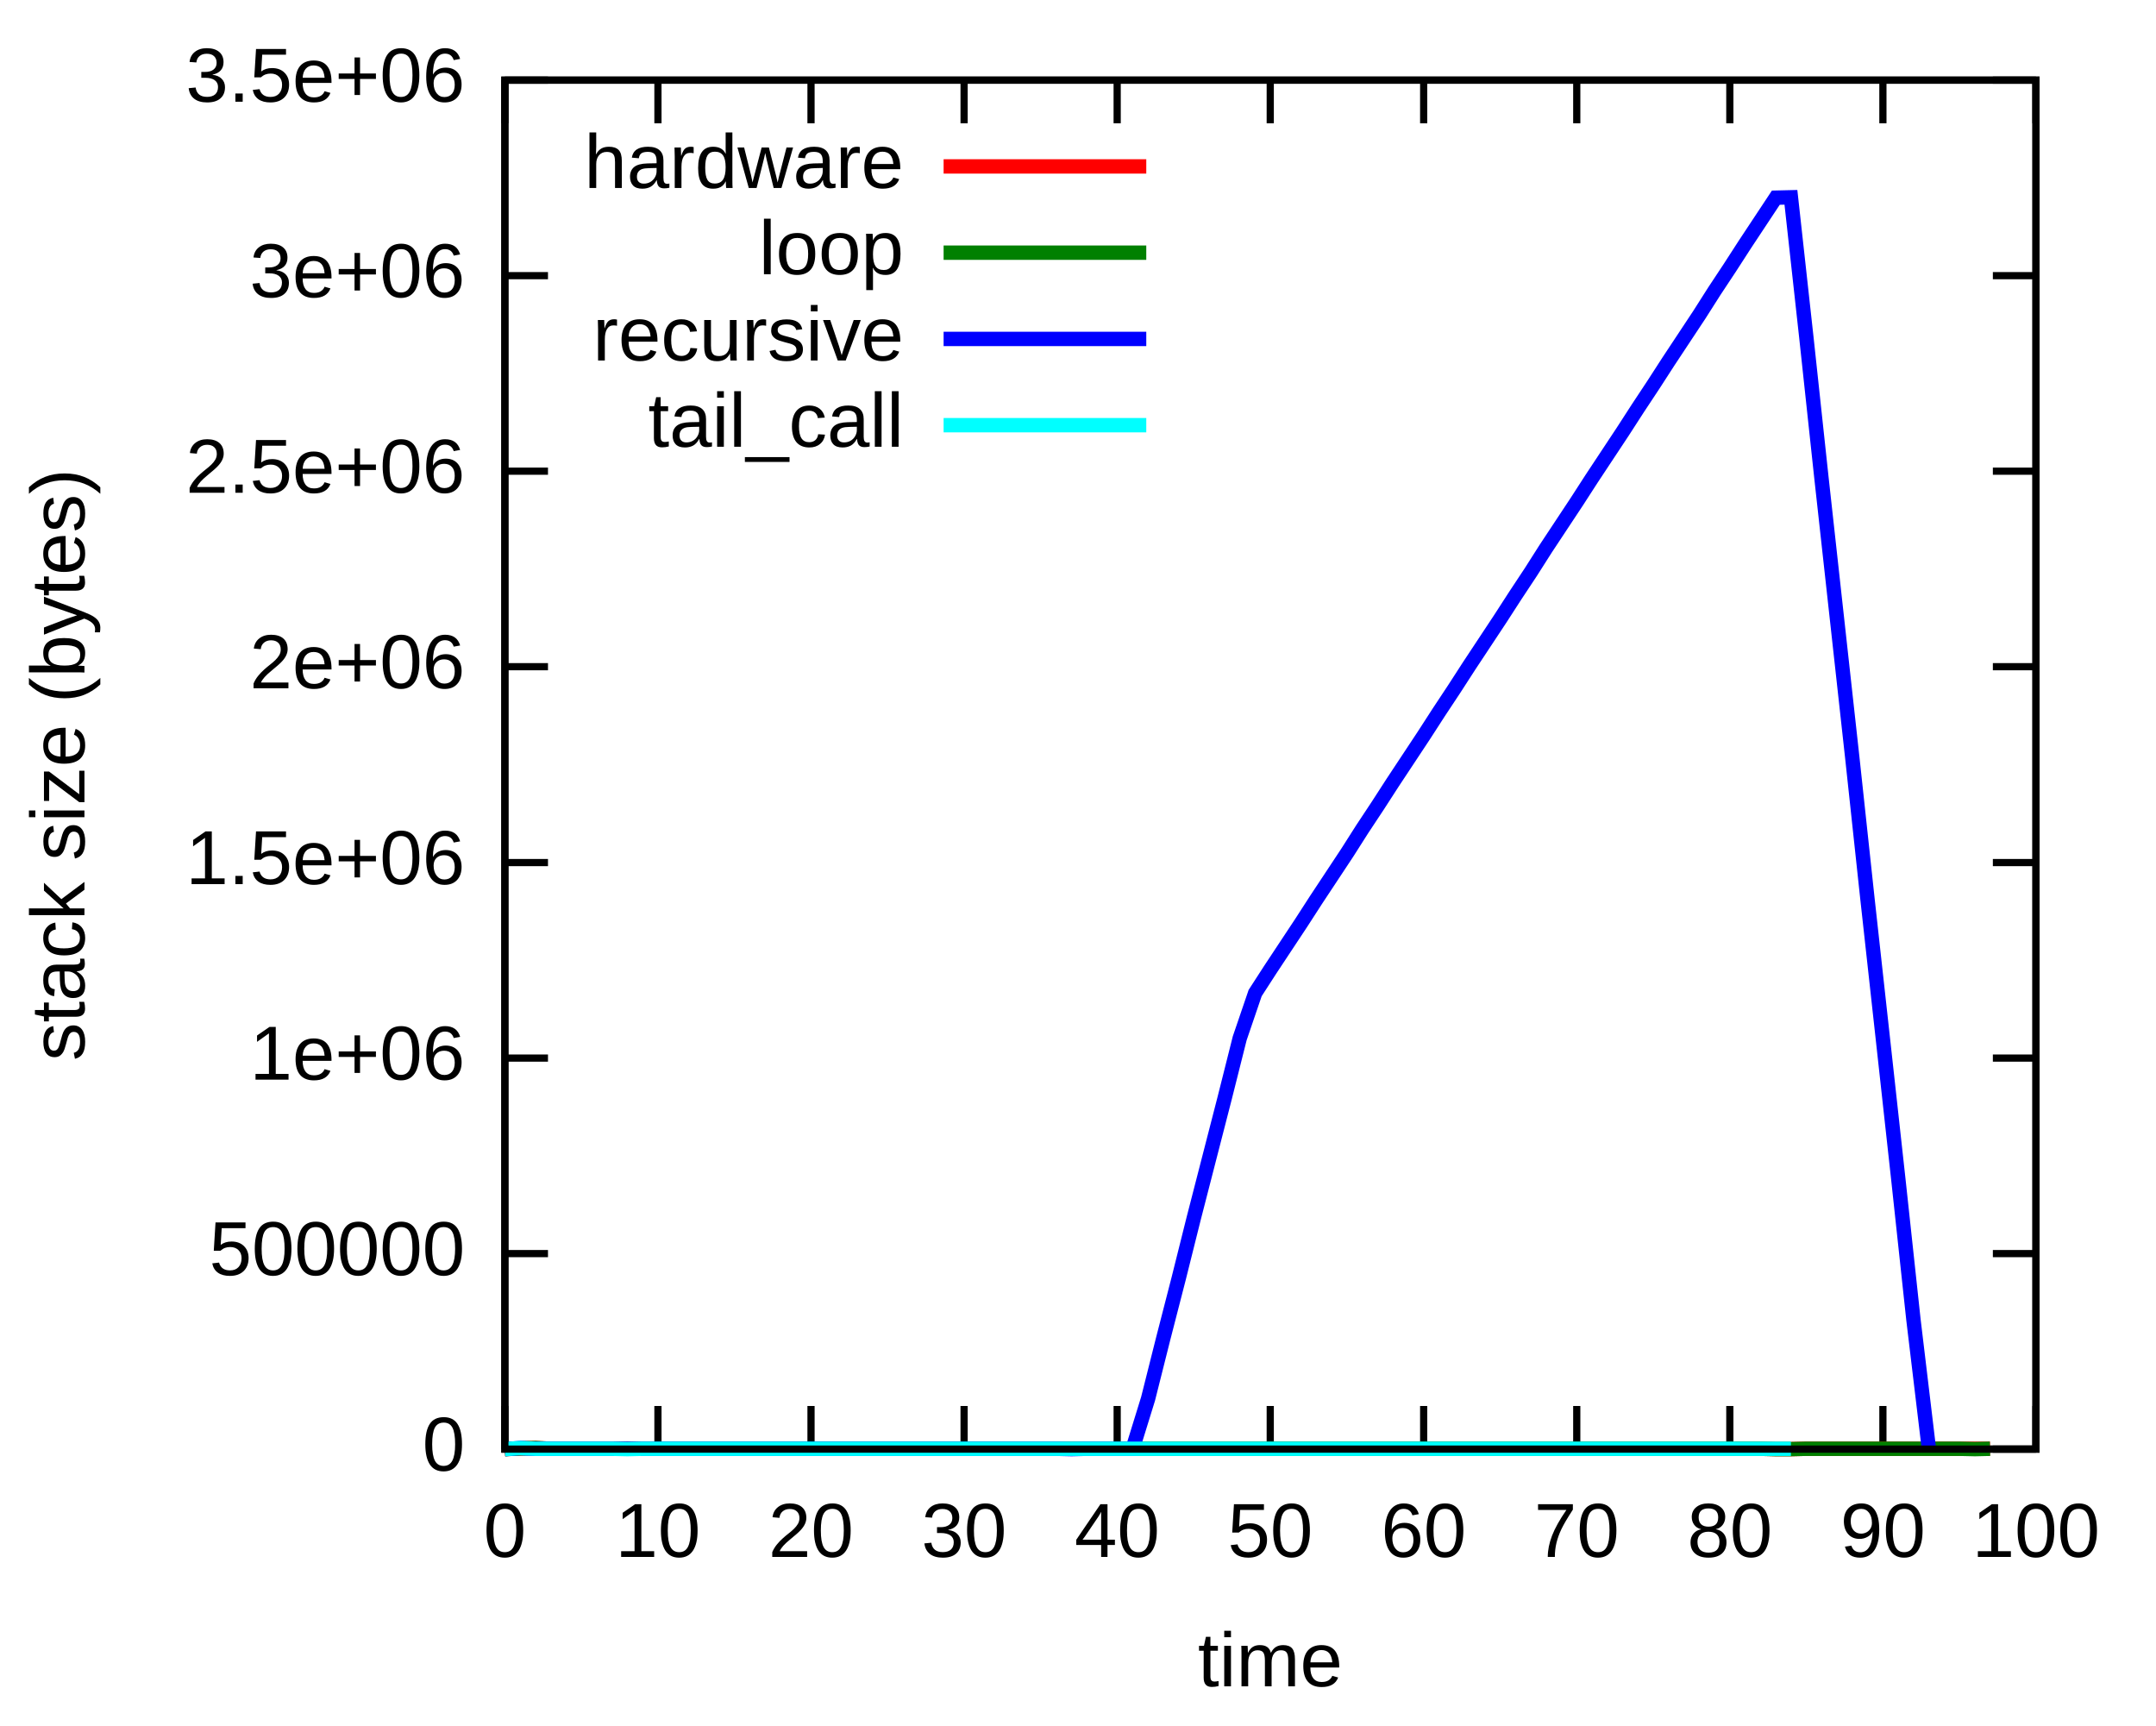
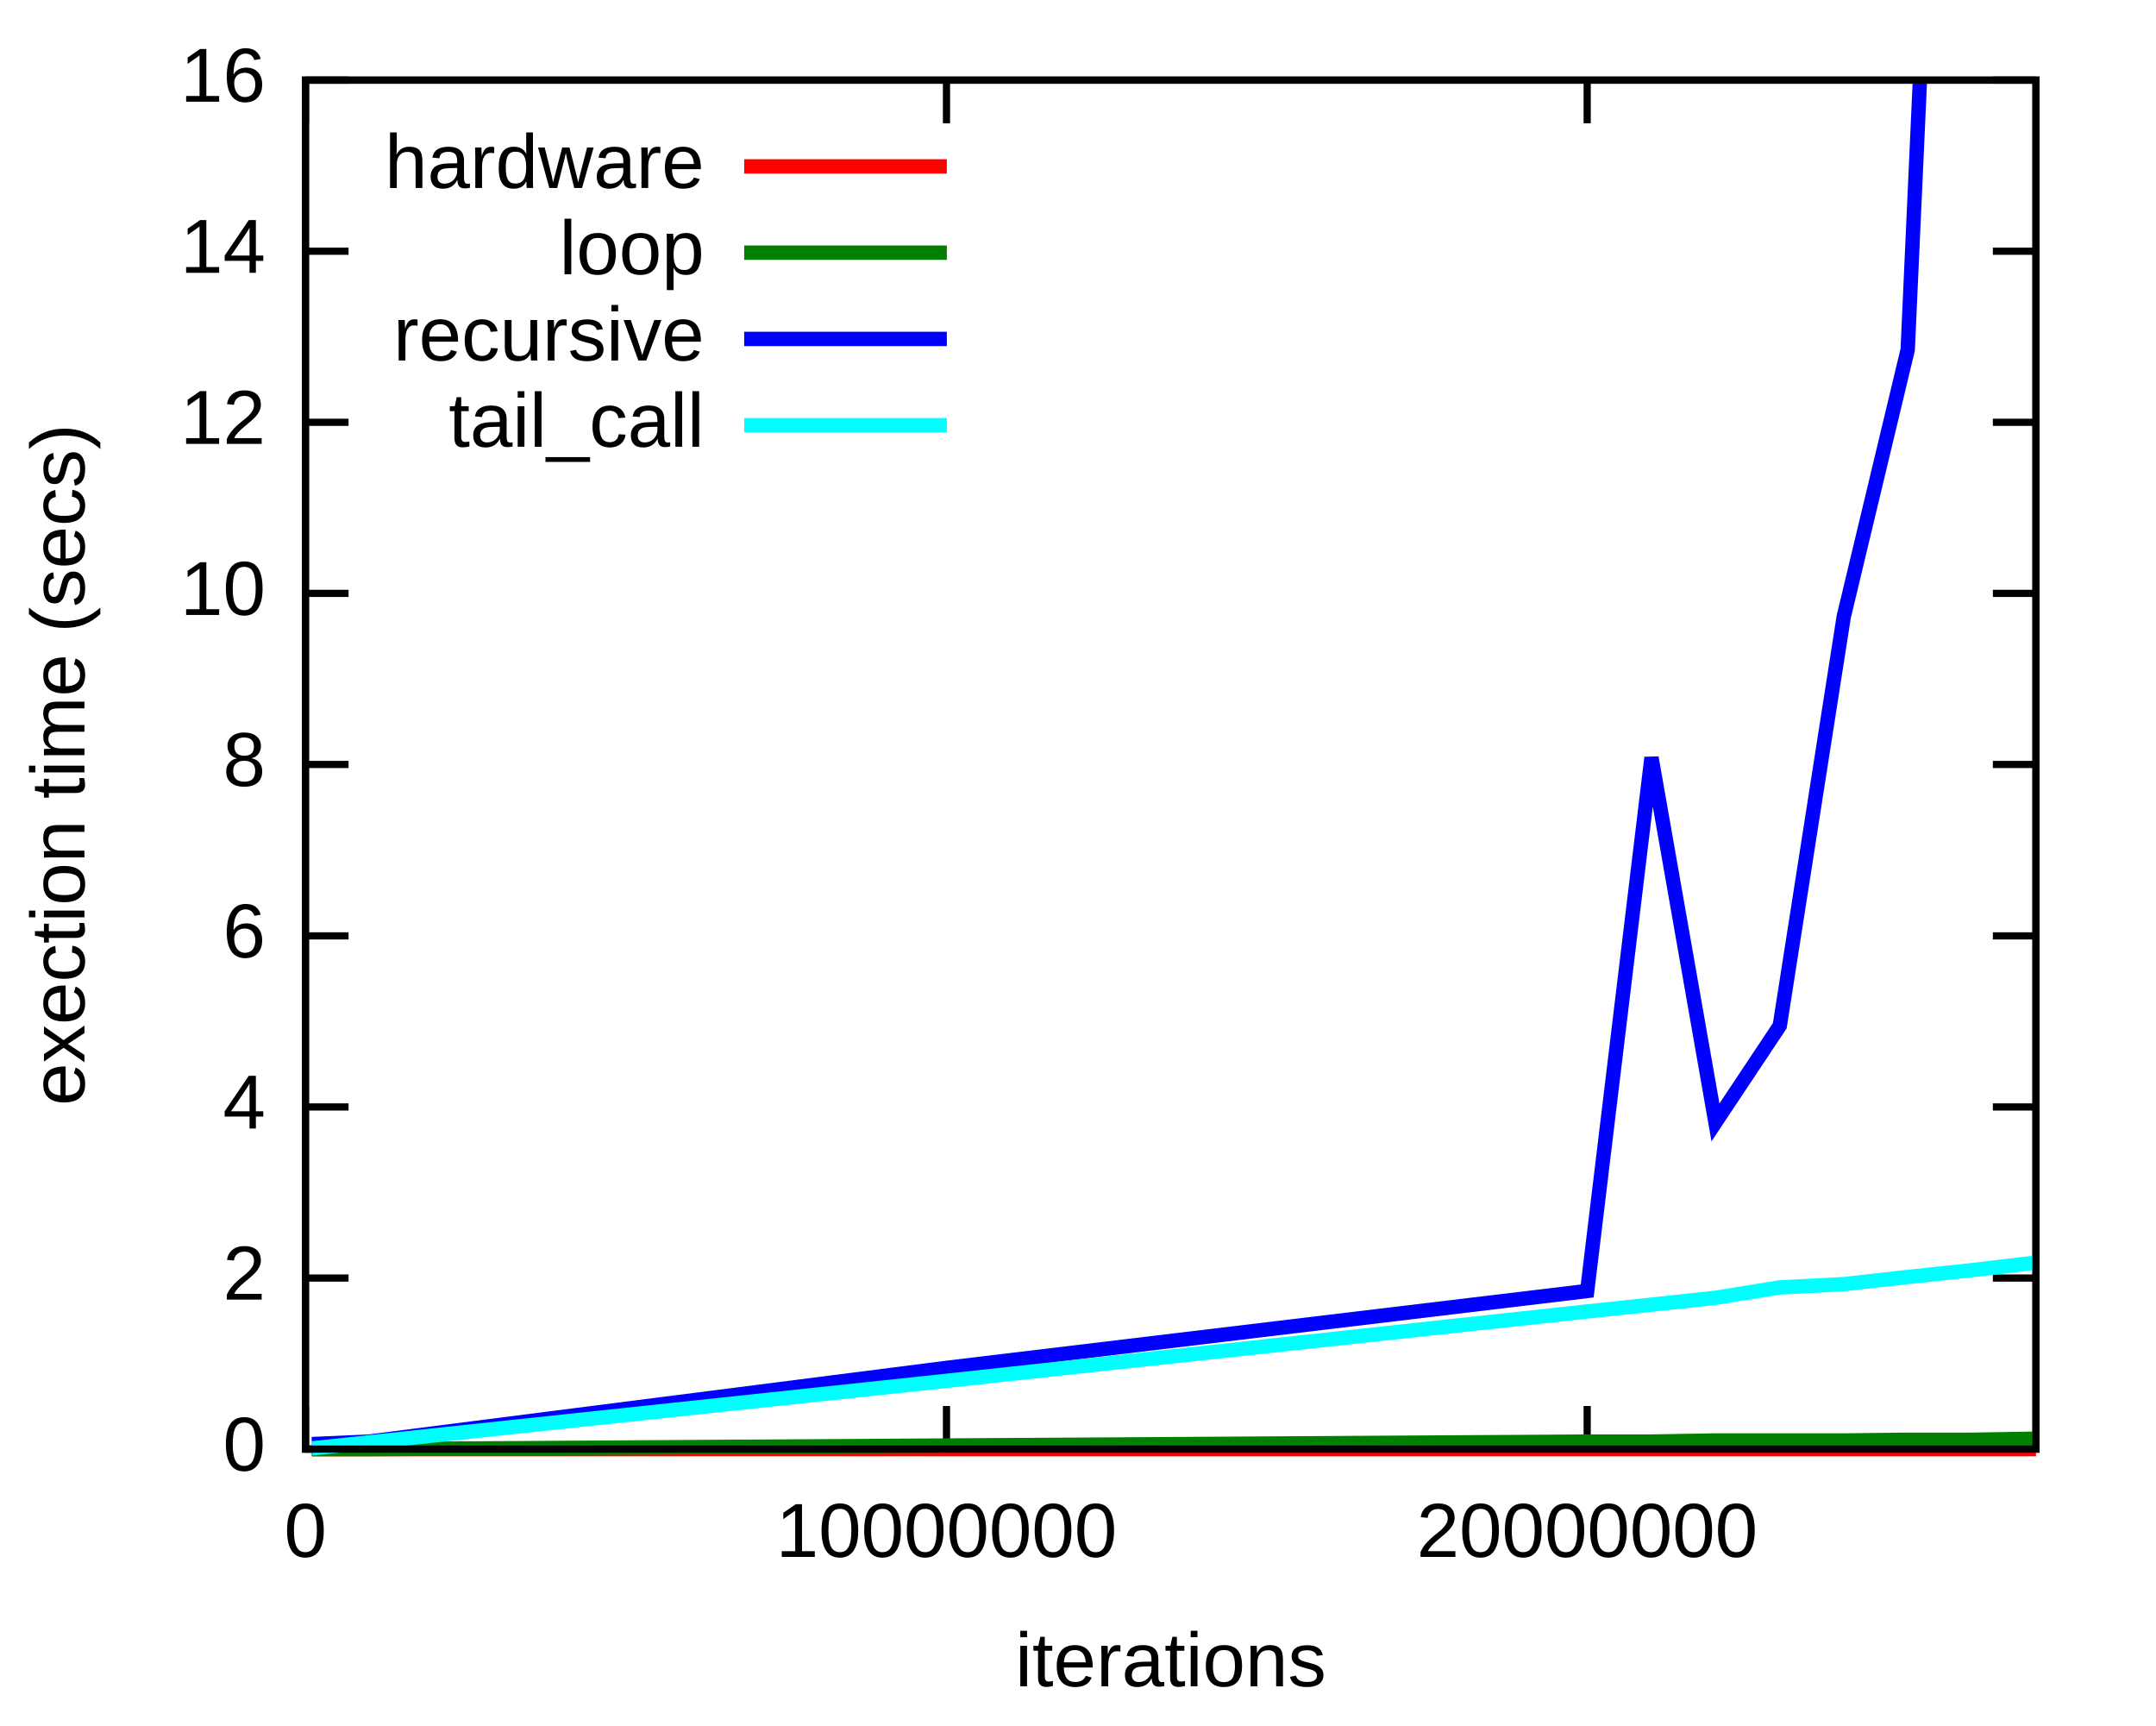
<svg xmlns="http://www.w3.org/2000/svg" xmlns:xlink="http://www.w3.org/1999/xlink" width="600" height="480" viewBox="0 0 600 480">
  <defs>
    <circle id="gpDot" r="0.5" stroke-width="0.5" />
    <path id="gpPt0" stroke-width="0.167" stroke="currentColor" d="M-1,0 h2 M0,-1 v2" />
    <path id="gpPt1" stroke-width="0.167" stroke="currentColor" d="M-1,-1 L1,1 M1,-1 L-1,1" />
    <path id="gpPt2" stroke-width="0.167" stroke="currentColor" d="M-1,0 L1,0 M0,-1 L0,1 M-1,-1 L1,1 M-1,1 L1,-1" />
    <rect id="gpPt3" stroke-width="0.167" stroke="currentColor" x="-1" y="-1" width="2" height="2" />
    <rect id="gpPt4" stroke-width="0.167" stroke="currentColor" fill="currentColor" x="-1" y="-1" width="2" height="2" />
    <circle id="gpPt5" stroke-width="0.167" stroke="currentColor" cx="0" cy="0" r="1" />
    <use xlink:href="#gpPt5" id="gpPt6" fill="currentColor" stroke="none" />
    <path id="gpPt7" stroke-width="0.167" stroke="currentColor" d="M0,-1.33 L-1.33,0.67 L1.33,0.67 z" />
    <use xlink:href="#gpPt7" id="gpPt8" fill="currentColor" stroke="none" />
    <use xlink:href="#gpPt7" id="gpPt9" stroke="currentColor" transform="rotate(180)" />
    <use xlink:href="#gpPt9" id="gpPt10" fill="currentColor" stroke="none" />
    <use xlink:href="#gpPt3" id="gpPt11" stroke="currentColor" transform="rotate(45)" />
    <use xlink:href="#gpPt11" id="gpPt12" fill="currentColor" stroke="none" />
  </defs>
  <g style="fill:none; color:white; stroke:currentColor; stroke-width:2.00; stroke-linecap:butt; stroke-linejoin:miter">
</g>
  <g style="fill:none; color:black; stroke:currentColor; stroke-width:2.00; stroke-linecap:butt; stroke-linejoin:miter">
-     <path d="M140.5,403.2 L152.5,403.2 M566.6,403.2 L554.6,403.2 " />
-     <g transform="translate(129.4,409.2)" style="stroke:none; fill:black; font-family:Arial; font-size:16.00pt; text-anchor:end">
+     <path d="M85.0,403.2 L97.0,403.2 M566.6,403.2 L554.6,403.2 " />
+     <g transform="translate(73.9,409.2)" style="stroke:none; fill:black; font-family:Arial; font-size:16.00pt; text-anchor:end">
      <text> 0</text>
    </g>
-     <path d="M140.5,348.8 L152.5,348.8 M566.6,348.8 L554.6,348.8 " />
-     <g transform="translate(129.4,354.8)" style="stroke:none; fill:black; font-family:Arial; font-size:16.00pt; text-anchor:end">
-       <text> 500000</text>
+     <path d="M85.0,355.6 L97.0,355.6 M566.6,355.6 L554.6,355.6 " />
+     <g transform="translate(73.9,361.6)" style="stroke:none; fill:black; font-family:Arial; font-size:16.00pt; text-anchor:end">
+       <text> 2</text>
    </g>
-     <path d="M140.5,294.4 L152.5,294.4 M566.6,294.4 L554.6,294.4 " />
-     <g transform="translate(129.4,300.4)" style="stroke:none; fill:black; font-family:Arial; font-size:16.00pt; text-anchor:end">
-       <text> 1e+06</text>
+     <path d="M85.0,308.0 L97.0,308.0 M566.6,308.0 L554.6,308.0 " />
+     <g transform="translate(73.9,314.0)" style="stroke:none; fill:black; font-family:Arial; font-size:16.00pt; text-anchor:end">
+       <text> 4</text>
    </g>
-     <path d="M140.5,240.0 L152.5,240.0 M566.6,240.0 L554.6,240.0 " />
-     <g transform="translate(129.4,246.0)" style="stroke:none; fill:black; font-family:Arial; font-size:16.00pt; text-anchor:end">
-       <text> 1.5e+06</text>
+     <path d="M85.0,260.4 L97.0,260.4 M566.6,260.4 L554.6,260.4 " />
+     <g transform="translate(73.9,266.4)" style="stroke:none; fill:black; font-family:Arial; font-size:16.00pt; text-anchor:end">
+       <text> 6</text>
    </g>
-     <path d="M140.5,185.5 L152.5,185.5 M566.6,185.5 L554.6,185.5 " />
-     <g transform="translate(129.4,191.5)" style="stroke:none; fill:black; font-family:Arial; font-size:16.00pt; text-anchor:end">
-       <text> 2e+06</text>
+     <path d="M85.0,212.7 L97.0,212.7 M566.6,212.7 L554.6,212.7 " />
+     <g transform="translate(73.9,218.7)" style="stroke:none; fill:black; font-family:Arial; font-size:16.00pt; text-anchor:end">
+       <text> 8</text>
    </g>
-     <path d="M140.5,131.1 L152.5,131.1 M566.6,131.1 L554.6,131.1 " />
-     <g transform="translate(129.4,137.1)" style="stroke:none; fill:black; font-family:Arial; font-size:16.00pt; text-anchor:end">
-       <text> 2.5e+06</text>
-     </g>
-     <path d="M140.5,76.7 L152.5,76.7 M566.6,76.7 L554.6,76.7 " />
-     <g transform="translate(129.4,82.7)" style="stroke:none; fill:black; font-family:Arial; font-size:16.00pt; text-anchor:end">
-       <text> 3e+06</text>
-     </g>
-     <path d="M140.5,22.3 L152.5,22.3 M566.6,22.3 L554.6,22.3 " />
-     <g transform="translate(129.4,28.3)" style="stroke:none; fill:black; font-family:Arial; font-size:16.00pt; text-anchor:end">
-       <text> 3.5e+06</text>
-     </g>
-     <path d="M140.5,403.2 L140.5,391.2 M140.5,22.3 L140.5,34.3 " />
-     <g transform="translate(140.5,433.2)" style="stroke:none; fill:black; font-family:Arial; font-size:16.00pt; text-anchor:middle">
-       <text> 0</text>
-     </g>
-     <path d="M183.1,403.2 L183.1,391.2 M183.1,22.3 L183.1,34.3 " />
-     <g transform="translate(183.1,433.2)" style="stroke:none; fill:black; font-family:Arial; font-size:16.00pt; text-anchor:middle">
+     <path d="M85.0,165.1 L97.0,165.1 M566.6,165.1 L554.6,165.1 " />
+     <g transform="translate(73.9,171.1)" style="stroke:none; fill:black; font-family:Arial; font-size:16.00pt; text-anchor:end">
      <text> 10</text>
    </g>
-     <path d="M225.7,403.2 L225.7,391.2 M225.7,22.3 L225.7,34.3 " />
-     <g transform="translate(225.7,433.2)" style="stroke:none; fill:black; font-family:Arial; font-size:16.00pt; text-anchor:middle">
-       <text> 20</text>
+     <path d="M85.0,117.5 L97.0,117.5 M566.6,117.5 L554.6,117.5 " />
+     <g transform="translate(73.9,123.5)" style="stroke:none; fill:black; font-family:Arial; font-size:16.00pt; text-anchor:end">
+       <text> 12</text>
    </g>
-     <path d="M268.3,403.2 L268.3,391.2 M268.3,22.3 L268.3,34.3 " />
-     <g transform="translate(268.3,433.2)" style="stroke:none; fill:black; font-family:Arial; font-size:16.00pt; text-anchor:middle">
-       <text> 30</text>
+     <path d="M85.0,69.9 L97.0,69.9 M566.6,69.9 L554.6,69.9 " />
+     <g transform="translate(73.9,75.9)" style="stroke:none; fill:black; font-family:Arial; font-size:16.00pt; text-anchor:end">
+       <text> 14</text>
    </g>
-     <path d="M310.9,403.2 L310.9,391.2 M310.9,22.3 L310.9,34.3 " />
-     <g transform="translate(310.9,433.2)" style="stroke:none; fill:black; font-family:Arial; font-size:16.00pt; text-anchor:middle">
-       <text> 40</text>
+     <path d="M85.0,22.3 L97.0,22.3 M566.6,22.3 L554.6,22.3 " />
+     <g transform="translate(73.9,28.3)" style="stroke:none; fill:black; font-family:Arial; font-size:16.00pt; text-anchor:end">
+       <text> 16</text>
    </g>
-     <path d="M353.5,403.2 L353.5,391.2 M353.5,22.3 L353.5,34.3 " />
-     <g transform="translate(353.5,433.2)" style="stroke:none; fill:black; font-family:Arial; font-size:16.00pt; text-anchor:middle">
-       <text> 50</text>
+     <path d="M85.0,403.2 L85.0,391.2 M85.0,22.3 L85.0,34.3 " />
+     <g transform="translate(85.0,433.2)" style="stroke:none; fill:black; font-family:Arial; font-size:16.00pt; text-anchor:middle">
+       <text>0</text>
    </g>
-     <path d="M396.2,403.2 L396.2,391.2 M396.2,22.3 L396.2,34.3 " />
-     <g transform="translate(396.2,433.2)" style="stroke:none; fill:black; font-family:Arial; font-size:16.00pt; text-anchor:middle">
-       <text> 60</text>
+     <path d="M263.4,403.2 L263.4,391.2 M263.4,22.3 L263.4,34.3 " />
+     <g transform="translate(263.4,433.2)" style="stroke:none; fill:black; font-family:Arial; font-size:16.00pt; text-anchor:middle">
+       <text>10000000</text>
    </g>
-     <path d="M438.8,403.2 L438.8,391.2 M438.8,22.3 L438.8,34.3 " />
-     <g transform="translate(438.8,433.2)" style="stroke:none; fill:black; font-family:Arial; font-size:16.00pt; text-anchor:middle">
-       <text> 70</text>
+     <path d="M441.7,403.2 L441.7,391.2 M441.7,22.3 L441.7,34.3 " />
+     <g transform="translate(441.7,433.2)" style="stroke:none; fill:black; font-family:Arial; font-size:16.00pt; text-anchor:middle">
+       <text>20000000</text>
    </g>
-     <path d="M481.4,403.2 L481.4,391.2 M481.4,22.3 L481.4,34.3 " />
-     <g transform="translate(481.4,433.2)" style="stroke:none; fill:black; font-family:Arial; font-size:16.00pt; text-anchor:middle">
-       <text> 80</text>
+     <path d="M85.0,22.3 L85.0,403.2 L566.6,403.2 L566.6,22.3 L85.0,22.3 Z " />
+     <g transform="translate(23.5,212.8) rotate(270)" style="stroke:none; fill:black; font-family:Arial; font-size:16.00pt; text-anchor:middle">
+       <text>exection time (secs)</text>
    </g>
-     <path d="M524.0,403.2 L524.0,391.2 M524.0,22.3 L524.0,34.3 " />
-     <g transform="translate(524.0,433.2)" style="stroke:none; fill:black; font-family:Arial; font-size:16.00pt; text-anchor:middle">
-       <text> 90</text>
-     </g>
-     <path d="M566.6,403.2 L566.6,391.2 M566.6,22.3 L566.6,34.3 " />
-     <g transform="translate(566.6,433.2)" style="stroke:none; fill:black; font-family:Arial; font-size:16.00pt; text-anchor:middle">
-       <text> 100</text>
-     </g>
-     <path d="M140.5,22.3 L140.5,403.2 L566.6,403.2 L566.6,22.3 L140.5,22.3 Z " />
-     <g transform="translate(23.5,212.8) rotate(270)" style="stroke:none; fill:black; font-family:Arial; font-size:16.00pt; text-anchor:middle">
-       <text>stack size (bytes)</text>
-     </g>
-     <g transform="translate(353.5,469.2)" style="stroke:none; fill:black; font-family:Arial; font-size:16.00pt; text-anchor:middle">
-       <text>time</text>
+     <g transform="translate(325.8,469.2)" style="stroke:none; fill:black; font-family:Arial; font-size:16.00pt; text-anchor:middle">
+       <text>iterations</text>
    </g>
  </g>
  <a xlink:title="Plot #1">
    <g style="fill:none; color:white; stroke:currentColor; stroke-width:4.00; stroke-linecap:butt; stroke-linejoin:miter">
</g>
    <g style="fill:none; color:red; stroke:currentColor; stroke-width:4.00; stroke-linecap:butt; stroke-linejoin:miter">
-       <g transform="translate(251.5,52.3)" style="stroke:none; fill:black; font-family:Arial; font-size:16.00pt; text-anchor:end">
+       <g transform="translate(196.0,52.3)" style="stroke:none; fill:black; font-family:Arial; font-size:16.00pt; text-anchor:end">
        <text>hardware</text>
      </g>
-       <path d="M262.6,46.3 L319.0,46.3 M140.5,403.2 L144.8,403.0 L149.0,402.9 L153.3,403.1 L157.5,403.1 L161.8,403.1    L166.1,403.1 L170.3,403.1 L174.6,403.1 L178.8,403.1 L183.1,403.1 L187.4,403.1 L191.6,403.1 L195.9,403.1    L200.2,403.1 L204.4,403.1 L208.7,403.1 L212.9,403.1 L217.2,403.1 L221.5,403.1 L225.7,403.1 L230.0,403.1    L234.2,403.1 L238.5,403.1 L242.8,403.1 L247.0,403.1 L251.3,403.1 L255.5,403.1 L259.8,403.1 L264.1,403.1    L268.3,403.1 L272.6,403.1 L276.9,403.1 L281.1,403.1 L285.4,403.1 L289.6,403.1 L293.9,403.1 L298.2,403.1    L302.4,403.1 L306.7,403.1 L310.9,403.1 L315.2,403.1 L319.5,403.1 L323.7,403.1 L328.0,403.1 L332.2,403.1    L336.5,403.1 L340.8,403.1 L345.0,403.1 L349.3,403.1 L353.5,403.1 L357.8,403.1 L362.1,403.1 L366.3,403.1    L370.6,403.1 L374.9,403.1 L379.1,403.1 L383.4,403.1 L387.6,403.1 L391.9,403.1 L396.2,403.1 L400.4,403.1    L404.7,403.1 L408.9,403.1 L413.2,403.1 L417.5,403.1 L421.7,403.1 L426.0,403.1 L430.2,403.1 L434.5,403.1    L438.8,403.1 L443.0,403.1 L447.3,403.1 L451.6,403.1 L455.8,403.1 L460.1,403.1 L464.3,403.1 L468.6,403.1    L472.9,403.1 L477.1,403.1 L481.4,403.1 L485.6,403.1 L489.9,403.1 L494.2,403.2 L498.4,403.2 L502.7,403.1    L506.9,403.1 L511.2,403.1 L515.5,403.1 L519.7,403.1 L524.0,403.1 L528.3,403.1 L532.5,403.1 L536.8,403.1    L541.0,403.1 L545.3,403.1 L549.6,403.1 L553.8,403.1 " />
+       <path d="M207.1,46.3 L263.5,46.3 M86.8,403.2 L102.8,403.2 L263.4,403.2 L441.7,403.2 L459.6,403.2 L477.4,403.2    L495.3,403.2 L513.1,403.2 L530.9,403.2 L548.8,403.2 L566.6,403.2 " />
    </g>
  </a>
  <a xlink:title="Plot #2">
    <g style="fill:none; color:green; stroke:currentColor; stroke-width:4.00; stroke-linecap:butt; stroke-linejoin:miter">
-       <g transform="translate(251.5,76.3)" style="stroke:none; fill:black; font-family:Arial; font-size:16.00pt; text-anchor:end">
+       <g transform="translate(196.0,76.3)" style="stroke:none; fill:black; font-family:Arial; font-size:16.00pt; text-anchor:end">
        <text>loop</text>
      </g>
-       <path d="M262.6,70.3 L319.0,70.3 M140.5,403.2 L144.8,403.0 L149.0,402.9 L153.3,403.1 L157.5,403.1 L161.8,403.1    L166.1,403.1 L170.3,403.1 L174.6,403.1 L178.8,403.1 L183.1,403.1 L187.4,403.1 L191.6,403.1 L195.9,403.1    L200.2,403.1 L204.4,403.1 L208.7,403.1 L212.9,403.1 L217.2,403.1 L221.5,403.1 L225.7,403.1 L230.0,403.1    L234.2,403.1 L238.5,403.1 L242.8,403.1 L247.0,403.1 L251.3,403.1 L255.5,403.1 L259.8,403.1 L264.1,403.1    L268.3,403.1 L272.6,403.1 L276.9,403.1 L281.1,403.1 L285.4,403.1 L289.6,403.1 L293.9,403.1 L298.2,403.1    L302.4,403.1 L306.7,403.1 L310.9,403.1 L315.2,403.1 L319.5,403.1 L323.7,403.1 L328.0,403.1 L332.2,403.1    L336.5,403.1 L340.8,403.1 L345.0,403.1 L349.3,403.1 L353.5,403.1 L357.8,403.1 L362.1,403.1 L366.3,403.1    L370.6,403.1 L374.9,403.1 L379.1,403.1 L383.4,403.1 L387.6,403.1 L391.9,403.1 L396.2,403.1 L400.4,403.1    L404.7,403.1 L408.9,403.1 L413.2,403.1 L417.5,403.1 L421.7,403.1 L426.0,403.1 L430.2,403.1 L434.5,403.1    L438.8,403.1 L443.0,403.1 L447.3,403.1 L451.6,403.1 L455.8,403.1 L460.1,403.1 L464.3,403.1 L468.6,403.1    L472.9,403.1 L477.1,403.1 L481.4,403.1 L485.6,403.1 L489.9,403.1 L494.2,403.2 L498.4,403.2 L502.7,403.1    L506.9,403.1 L511.2,403.1 L515.5,403.1 L519.7,403.1 L524.0,403.1 L528.3,403.1 L532.5,403.1 L536.8,403.1    L541.0,403.1 L545.3,403.1 L549.6,403.2 L553.8,403.1 " />
+       <path d="M207.1,70.3 L263.5,70.3 M86.8,403.2 L102.8,403.2 L263.4,402.2 L441.7,401.1 L459.6,401.1 L477.4,400.8    L495.3,400.8 L513.1,400.8 L530.9,400.6 L548.8,400.6 L566.6,400.3 " />
    </g>
  </a>
  <a xlink:title="Plot #3">
    <g style="fill:none; color:blue; stroke:currentColor; stroke-width:4.00; stroke-linecap:butt; stroke-linejoin:miter">
-       <g transform="translate(251.5,100.3)" style="stroke:none; fill:black; font-family:Arial; font-size:16.00pt; text-anchor:end">
+       <g transform="translate(196.0,100.3)" style="stroke:none; fill:black; font-family:Arial; font-size:16.00pt; text-anchor:end">
        <text>recursive</text>
      </g>
-       <path d="M262.6,94.3 L319.0,94.3 M140.5,403.2 L144.8,402.9 L149.0,403.1 L153.3,403.1 L157.5,403.1 L161.8,403.1    L166.1,403.1 L170.3,403.1 L174.6,403.1 L178.8,403.1 L183.1,403.1 L187.4,403.1 L191.6,403.1 L195.9,403.1    L200.2,403.1 L204.4,403.1 L208.7,403.1 L212.9,403.1 L217.2,403.1 L221.5,403.1 L225.7,403.1 L230.0,403.1    L234.2,403.1 L238.5,403.1 L242.8,403.1 L247.0,403.1 L251.3,403.1 L255.5,403.1 L259.8,403.1 L264.1,403.1    L268.3,403.1 L272.6,403.1 L276.9,403.1 L281.1,403.1 L285.4,403.1 L289.6,403.1 L293.9,403.1 L298.2,403.2    L302.4,403.1 L306.7,403.1 L310.9,403.1 L315.2,403.1 L319.5,389.2 L323.7,372.5 L328.0,355.8 L332.2,339.0    L336.5,322.3 L340.8,305.6 L345.0,288.9 L349.3,276.3 L353.5,269.8 L357.8,263.3 L362.1,256.8 L366.3,250.3    L370.6,243.8 L374.9,237.3 L379.1,230.7 L383.4,224.2 L387.6,217.7 L391.9,211.2 L396.2,204.7 L400.4,198.2    L404.7,191.7 L408.9,185.2 L413.2,178.7 L417.5,172.2 L421.7,165.7 L426.0,159.2 L430.2,152.6 L434.5,146.1    L438.8,139.6 L443.0,133.1 L447.3,126.6 L451.6,120.1 L455.8,113.6 L460.1,107.1 L464.3,100.6 L468.6,94.1    L472.9,87.6 L477.1,81.0 L481.4,74.5 L485.6,68.0 L489.9,61.5 L494.2,55.0 L498.4,54.9 L502.7,93.9    L506.9,133.0 L511.2,172.0 L515.5,211.0 L519.7,250.1 L524.0,289.1 L528.3,328.2 L532.5,367.2 L536.8,403.1    " />
+       <path d="M207.1,94.3 L263.5,94.3 M86.8,401.8 L102.8,401.1 L263.4,380.6 L441.7,359.2 L459.6,210.8 L477.4,312.3    L495.3,285.4 L513.1,171.6 L530.9,97.3 L534.3,22.3 " />
    </g>
  </a>
  <a xlink:title="Plot #4">
    <g style="fill:none; color:cyan; stroke:currentColor; stroke-width:4.00; stroke-linecap:butt; stroke-linejoin:miter">
-       <g transform="translate(251.5,124.3)" style="stroke:none; fill:black; font-family:Arial; font-size:16.00pt; text-anchor:end">
+       <g transform="translate(196.0,124.3)" style="stroke:none; fill:black; font-family:Arial; font-size:16.00pt; text-anchor:end">
        <text>tail_call</text>
      </g>
-       <path d="M262.6,118.3 L319.0,118.3 M140.5,403.2 L144.8,402.9 L149.0,403.1 L153.3,403.1 L157.5,403.1 L161.8,403.1    L166.1,403.1 L170.3,403.1 L174.6,403.2 L178.8,403.1 L183.1,403.1 L187.4,403.1 L191.6,403.1 L195.9,403.1    L200.2,403.1 L204.4,403.1 L208.7,403.1 L212.9,403.1 L217.2,403.1 L221.5,403.1 L225.7,403.1 L230.0,403.1    L234.2,403.1 L238.5,403.1 L242.8,403.1 L247.0,403.1 L251.3,403.1 L255.5,403.1 L259.8,403.1 L264.1,403.1    L268.3,403.1 L272.6,403.1 L276.9,403.1 L281.1,403.1 L285.4,403.1 L289.6,403.1 L293.9,403.1 L298.2,403.1    L302.4,403.1 L306.7,403.1 L310.9,403.1 L315.2,403.1 L319.5,403.1 L323.7,403.1 L328.0,403.1 L332.2,403.1    L336.5,403.1 L340.8,403.1 L345.0,403.1 L349.3,403.1 L353.5,403.1 L357.8,403.1 L362.1,403.1 L366.3,403.1    L370.6,403.1 L374.9,403.1 L379.1,403.1 L383.4,403.1 L387.6,403.1 L391.9,403.1 L396.2,403.1 L400.4,403.1    L404.7,403.1 L408.9,403.1 L413.2,403.1 L417.5,403.1 L421.7,403.1 L426.0,403.1 L430.2,403.1 L434.5,403.1    L438.8,403.1 L443.0,403.1 L447.3,403.1 L451.6,403.1 L455.8,403.1 L460.1,403.1 L464.3,403.1 L468.6,403.1    L472.9,403.1 L477.1,403.1 L481.4,403.1 L485.6,403.1 L489.9,403.1 L494.2,403.1 L498.4,403.1 " />
+       <path d="M207.1,118.3 L263.5,118.3 M86.8,403.0 L102.8,401.3 L263.4,384.2 L441.7,364.9 L459.6,363.0 L477.4,361.1    L495.3,358.2 L513.1,357.3 L530.9,355.3 L548.8,353.4 L566.6,351.3 " />
    </g>
  </a>
  <g style="fill:none; color:white; stroke:currentColor; stroke-width:2.00; stroke-linecap:butt; stroke-linejoin:miter">
</g>
  <g style="fill:none; color:black; stroke:currentColor; stroke-width:2.00; stroke-linecap:butt; stroke-linejoin:miter">
-     <path d="M140.5,22.3 L140.5,403.2 L566.6,403.2 L566.6,22.3 L140.5,22.3 Z " />
+     <path d="M85.0,22.3 L85.0,403.2 L566.6,403.2 L566.6,22.3 L85.0,22.3 Z " />
  </g>
</svg>
